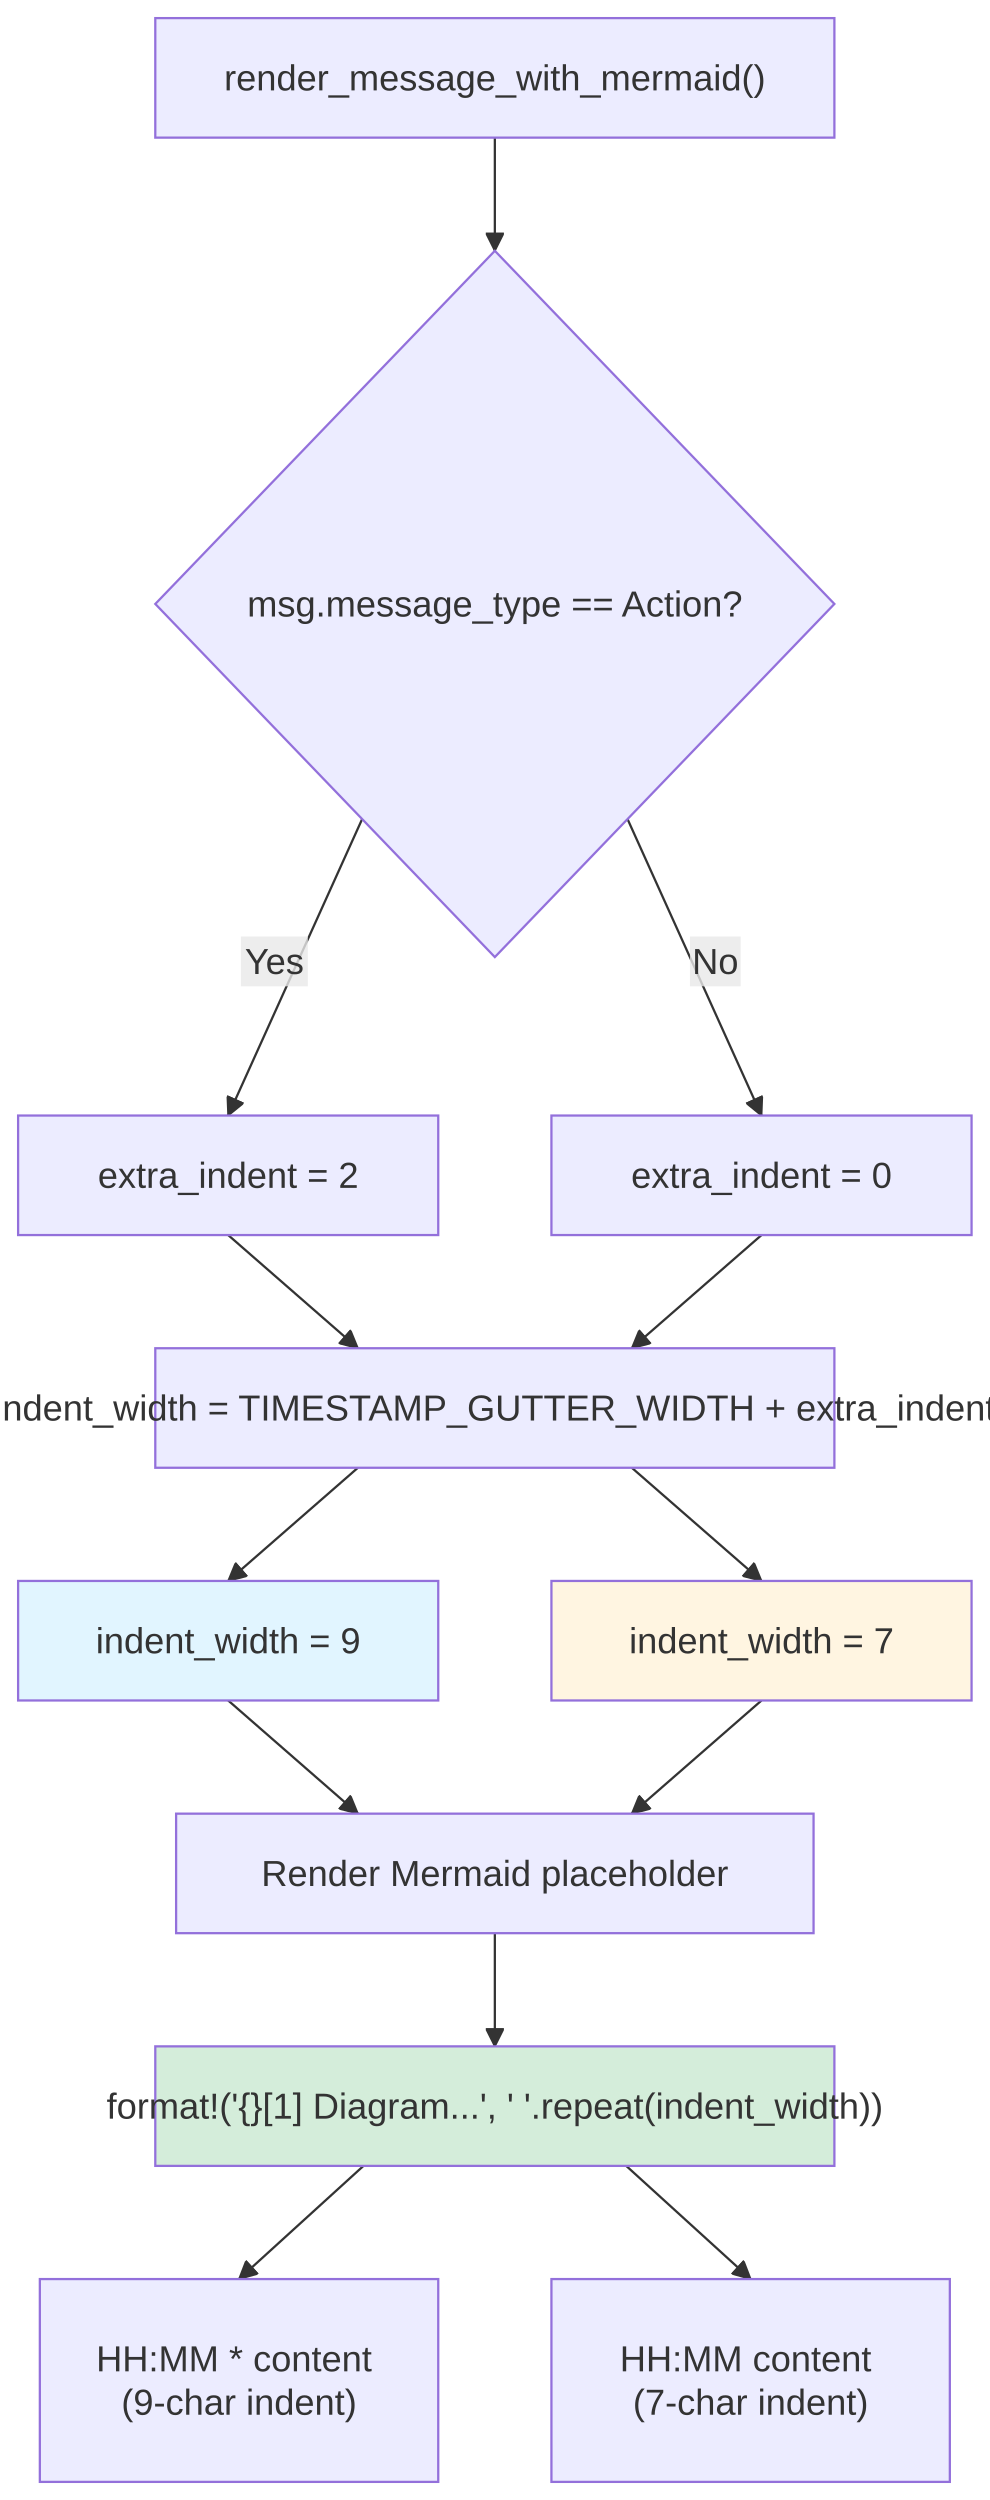
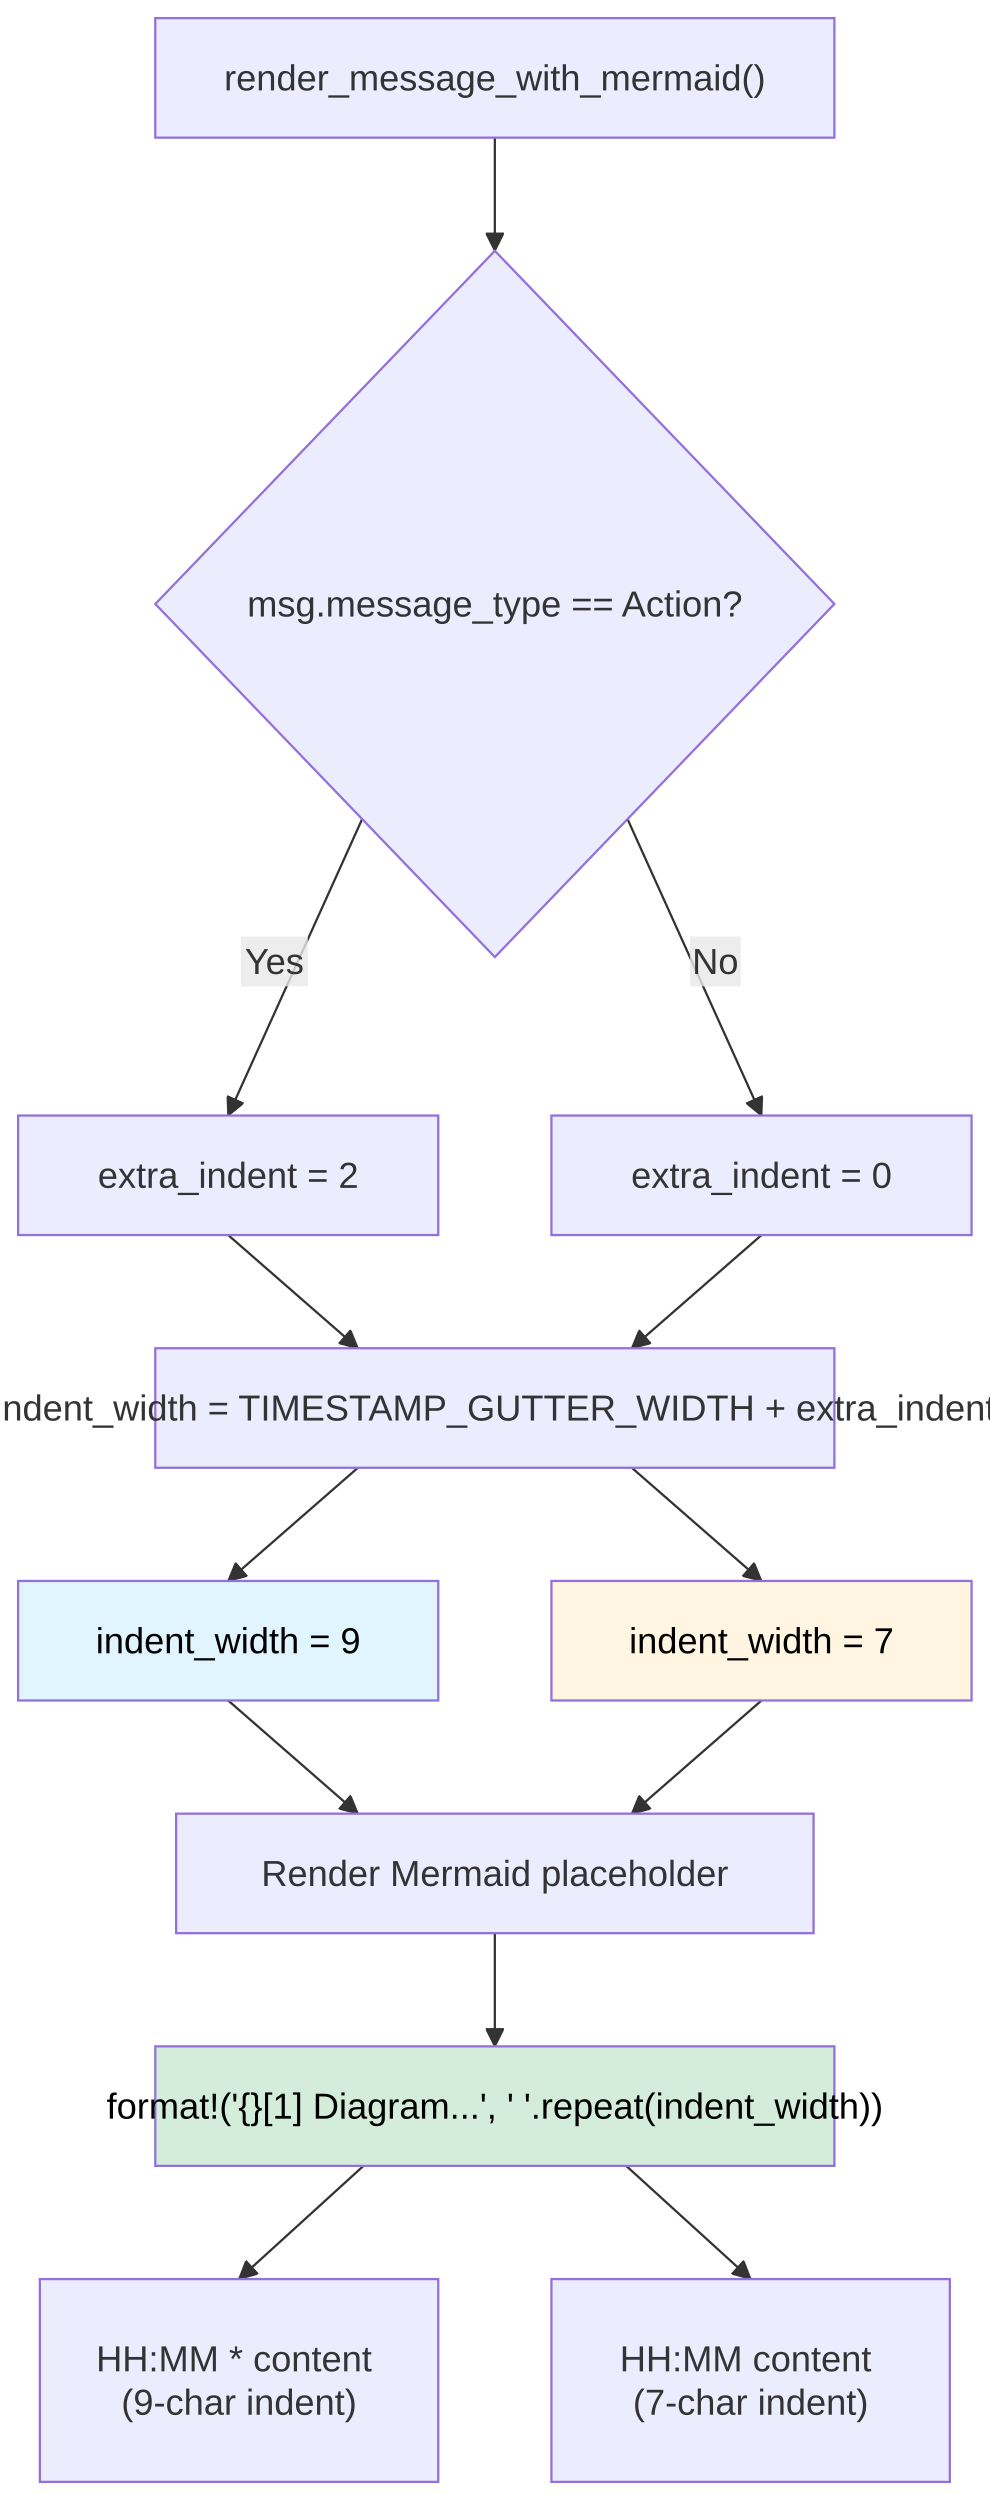
<svg xmlns="http://www.w3.org/2000/svg" width="437.2" height="1104.4" viewBox="-8 -8 437.2 1104.4" class="mermaid">
  <style>

.mermaid {
  font-family: trebuchet ms, verdana, arial, sans-serif;
  font-size: 16px;
}

.node rect,
.node polygon,
.node circle,
.node ellipse,
.node path {
  fill: #ECECFF;
  stroke: #9370DB;
  stroke-width: 1px;
}

.node line {
  stroke: #9370DB;
  stroke-width: 1px;
}

.node .label {
  fill: #333333;
}

.node text {
  fill: #333333;
  font-family: trebuchet ms, verdana, arial, sans-serif;
  font-size: 16px;
}

.edge-path {
  fill: none;
  stroke: #333333;
  stroke-width: 1px;
}

.edge-label {
  fill: #333333;
  font-family: trebuchet ms, verdana, arial, sans-serif;
}

.edge-label-bg {
  fill: rgba(232, 232, 232, 0.8);
}

.subgraph {
  fill: #ffffde;
  stroke: #aaaa33;
  stroke-width: 1px;
}

.subgraph-title {
  fill: #333333;
  font-weight: bold;
}

.cluster rect {
  fill: #ffffde;
  stroke: #aaaa33;
  stroke-width: 1px;
  rx: 5px;
  ry: 5px;
}

.cluster-label {
  fill: #333333;
  font-family: trebuchet ms, verdana, arial, sans-serif;
  font-size: 16px;
  font-weight: bold;
}

marker path {
  fill: #333333;
  stroke: #333333;
}

  </style>
  <defs>
    <marker id="arrow_point" viewBox="0 0 10 10" refX="10" refY="5" markerWidth="8" markerHeight="8" orient="auto" markerUnits="userSpaceOnUse">
      <path d="M 0 0 L 10 5 L 0 10 z" />
    </marker>
    <marker id="arrow_point_start" viewBox="0 0 10 10" refX="4.5" refY="5" markerWidth="8" markerHeight="8" orient="auto" markerUnits="userSpaceOnUse">
      <path d="M 0 5 L 10 10 L 10 0 z" />
    </marker>
    <marker id="arrow_cross" viewBox="0 0 11 11" refX="12" refY="5.2" markerWidth="11" markerHeight="11" orient="auto" markerUnits="userSpaceOnUse">
      <path d="M 1 1 L 10 10 M 10 1 L 1 10" stroke-width="2" fill="none" />
    </marker>
    <marker id="arrow_cross_start" viewBox="0 0 11 11" refX="-1" refY="5.2" markerWidth="11" markerHeight="11" orient="auto" markerUnits="userSpaceOnUse">
      <path d="M 1 1 L 10 10 M 10 1 L 1 10" stroke-width="2" fill="none" />
    </marker>
    <marker id="arrow_circle" viewBox="0 0 10 10" refX="11" refY="5" markerWidth="11" markerHeight="11" orient="auto" markerUnits="userSpaceOnUse">
      <circle cx="5" cy="5" r="5" />
    </marker>
    <marker id="arrow_circle_start" viewBox="0 0 10 10" refX="-1" refY="5" markerWidth="11" markerHeight="11" orient="auto" markerUnits="userSpaceOnUse">
      <circle cx="5" cy="5" r="5" />
    </marker>
  </defs>
  <g class="root">
    <g class="clusters">

    </g>
    <g class="edgePaths">
      <g class="edge" id="edge-L-Start-CheckType-0">
-         <path d="M 210.60 52.80 C 210.60 61.13, 210.60 69.47, 210.60 77.80 C 210.60 86.13, 210.60 94.47, 210.60 102.80" class="edge-path" fill="none" stroke-width="1" marker-end="url(#arrow_point)" />
+         <path d="M 210.60 52.80 C 210.60 61.13, 210.60 69.47, 210.60 77.80 C 210.60 86.13, 210.60 94.47, 210.60 102.80" class="edge-path" stroke-width="1" marker-end="url(#arrow_point)" fill="none" />
      </g>
      <g class="edge" id="edge-L-CheckType-CalcIndent-0">
-         <path d="M 151.98 353.84 L 92.80 484.80" class="edge-path" marker-end="url(#arrow_point)" stroke-width="1" fill="none" />
+         <path d="M 151.98 353.84 L 92.80 484.80" class="edge-path" stroke-width="1" marker-end="url(#arrow_point)" fill="none" />
      </g>
      <g class="edge" id="edge-L-CheckType-NoIndent-0">
        <path d="M 269.22 353.84 L 328.40 484.80" class="edge-path" marker-end="url(#arrow_point)" stroke-width="1" fill="none" />
      </g>
      <g class="edge" id="edge-L-CalcIndent-CalcWidth-0">
-         <path d="M 92.80 537.60 L 150.10 587.60" class="edge-path" fill="none" marker-end="url(#arrow_point)" stroke-width="1" />
+         <path d="M 92.80 537.60 L 150.10 587.60" class="edge-path" marker-end="url(#arrow_point)" fill="none" stroke-width="1" />
      </g>
      <g class="edge" id="edge-L-NoIndent-CalcWidth-0">
-         <path d="M 328.40 537.60 L 271.10 587.60" class="edge-path" fill="none" stroke-width="1" marker-end="url(#arrow_point)" />
+         <path d="M 328.40 537.60 L 271.10 587.60" class="edge-path" marker-end="url(#arrow_point)" fill="none" stroke-width="1" />
      </g>
      <g class="edge" id="edge-L-CalcWidth-Action-0">
        <path d="M 150.10 640.40 L 92.80 690.40" class="edge-path" stroke-width="1" marker-end="url(#arrow_point)" fill="none" />
      </g>
      <g class="edge" id="edge-L-CalcWidth-Normal-0">
-         <path d="M 271.10 640.40 L 328.40 690.40" class="edge-path" stroke-width="1" marker-end="url(#arrow_point)" fill="none" />
+         <path d="M 271.10 640.40 L 328.40 690.40" class="edge-path" fill="none" stroke-width="1" marker-end="url(#arrow_point)" />
      </g>
      <g class="edge" id="edge-L-Action-RenderMermaid-0">
-         <path d="M 92.80 743.20 L 150.10 793.20" class="edge-path" marker-end="url(#arrow_point)" stroke-width="1" fill="none" />
+         <path d="M 92.80 743.20 L 150.10 793.20" class="edge-path" stroke-width="1" fill="none" marker-end="url(#arrow_point)" />
      </g>
      <g class="edge" id="edge-L-Normal-RenderMermaid-0">
        <path d="M 328.40 743.20 L 271.10 793.20" class="edge-path" marker-end="url(#arrow_point)" fill="none" stroke-width="1" />
      </g>
      <g class="edge" id="edge-L-RenderMermaid-Placeholder-0">
-         <path d="M 210.60 846.00 C 210.60 854.33, 210.60 862.67, 210.60 871.00 C 210.60 879.33, 210.60 887.67, 210.60 896.00" class="edge-path" stroke-width="1" fill="none" marker-end="url(#arrow_point)" />
+         <path d="M 210.60 846.00 C 210.60 854.33, 210.60 862.67, 210.60 871.00 C 210.60 879.33, 210.60 887.67, 210.60 896.00" class="edge-path" fill="none" stroke-width="1" marker-end="url(#arrow_point)" />
      </g>
      <g class="edge" id="edge-L-Placeholder-ActionLine-0">
-         <path d="M 152.56 948.80 L 97.60 998.80" class="edge-path" fill="none" stroke-width="1" marker-end="url(#arrow_point)" />
+         <path d="M 152.56 948.80 L 97.60 998.80" class="edge-path" stroke-width="1" fill="none" marker-end="url(#arrow_point)" />
      </g>
      <g class="edge" id="edge-L-Placeholder-NormalLine-0">
-         <path d="M 268.64 948.80 L 323.60 998.80" class="edge-path" fill="none" stroke-width="1" marker-end="url(#arrow_point)" />
+         <path d="M 268.64 948.80 L 323.60 998.80" class="edge-path" stroke-width="1" marker-end="url(#arrow_point)" fill="none" />
      </g>
    </g>
    <g class="edgeLabels">
      <g class="edgeLabel" id="edge-label-L-CheckType-CalcIndent-0">
        <rect x="98.406" y="405.715" width="29.6" height="22" class="edge-label-bg" />
-         <text x="113.206" y="416.715" class="edge-label" text-anchor="middle" dominant-baseline="central">Yes</text>
+         <text x="113.206" y="416.715" class="edge-label" dominant-baseline="central" text-anchor="middle">Yes</text>
      </g>
      <g class="edgeLabel" id="edge-label-L-CheckType-NoIndent-0">
        <rect x="296.794" y="405.715" width="22.4" height="22" class="edge-label-bg" />
        <text x="307.994" y="416.715" class="edge-label" text-anchor="middle" dominant-baseline="central">No</text>
      </g>
    </g>
    <g class="nodes">
      <g class="node" id="node-Action">
        <rect x="0" y="690.4" width="185.6" height="52.8" style="fill:#e1f5ff !important" />
-         <text x="92.8" y="716.8" class="label" text-anchor="middle" dominant-baseline="central">indent_width = 9</text>
+         <text x="92.8" y="716.8" class="label" text-anchor="middle" style="fill: #000000" dominant-baseline="central">indent_width = 9</text>
      </g>
      <g class="node" id="node-ActionLine">
        <rect x="9.6" y="998.8" width="176" height="89.6" />
        <text x="97.6" y="1043.6" class="label" text-anchor="middle" dominant-baseline="central">
          <tspan x="97.6" y="1043.6" dy="-0.6em">HH:MM * content</tspan>
          <tspan x="97.6" dy="1.2em">(9-char indent)</tspan>
        </text>
      </g>
      <g class="node" id="node-CalcIndent">
        <rect x="0" y="484.8" width="185.6" height="52.8" />
-         <text x="92.8" y="511.2" class="label" text-anchor="middle" dominant-baseline="central">extra_indent = 2</text>
+         <text x="92.8" y="511.2" class="label" dominant-baseline="central" text-anchor="middle">extra_indent = 2</text>
      </g>
      <g class="node" id="node-CalcWidth">
        <rect x="60.6" y="587.6" width="300" height="52.8" />
-         <text x="210.6" y="614" class="label" text-anchor="middle" dominant-baseline="central">indent_width = TIMESTAMP_GUTTER_WIDTH + extra_indent</text>
+         <text x="210.6" y="614" class="label" dominant-baseline="central" text-anchor="middle">indent_width = TIMESTAMP_GUTTER_WIDTH + extra_indent</text>
      </g>
      <g class="node" id="node-CheckType">
        <polygon points="210.6,102.8 360.6,258.8 210.6,414.8 60.6,258.8" />
-         <text x="210.6" y="258.8" class="label" text-anchor="middle" dominant-baseline="central">msg.message_type == Action?</text>
+         <text x="210.6" y="258.8" class="label" dominant-baseline="central" text-anchor="middle">msg.message_type == Action?</text>
      </g>
      <g class="node" id="node-NoIndent">
        <rect x="235.6" y="484.8" width="185.6" height="52.8" />
        <text x="328.4" y="511.2" class="label" text-anchor="middle" dominant-baseline="central">extra_indent = 0</text>
      </g>
      <g class="node" id="node-Normal">
        <rect x="235.6" y="690.4" width="185.6" height="52.8" style="fill:#fff5e1 !important" />
-         <text x="328.4" y="716.8" class="label" text-anchor="middle" dominant-baseline="central">indent_width = 7</text>
+         <text x="328.4" y="716.8" class="label" style="fill: #000000" dominant-baseline="central" text-anchor="middle">indent_width = 7</text>
      </g>
      <g class="node" id="node-NormalLine">
        <rect x="235.6" y="998.8" width="176" height="89.6" />
-         <text x="323.6" y="1043.6" class="label" dominant-baseline="central" text-anchor="middle">
+         <text x="323.6" y="1043.6" class="label" text-anchor="middle" dominant-baseline="central">
          <tspan x="323.6" y="1043.6" dy="-0.6em">HH:MM content</tspan>
          <tspan x="323.6" dy="1.2em">(7-char indent)</tspan>
        </text>
      </g>
      <g class="node" id="node-Placeholder">
        <rect x="60.6" y="896" width="300" height="52.8" style="fill:#d4edda !important" />
-         <text x="210.6" y="922.4" class="label" dominant-baseline="central" text-anchor="middle">format!('{}[1] Diagram...', ' '.repeat(indent_width))</text>
+         <text x="210.6" y="922.4" class="label" style="fill: #000000" text-anchor="middle" dominant-baseline="central">format!('{}[1] Diagram...', ' '.repeat(indent_width))</text>
      </g>
      <g class="node" id="node-RenderMermaid">
        <rect x="69.8" y="793.2" width="281.6" height="52.8" />
-         <text x="210.6" y="819.6" class="label" text-anchor="middle" dominant-baseline="central">Render Mermaid placeholder</text>
+         <text x="210.6" y="819.6" class="label" dominant-baseline="central" text-anchor="middle">Render Mermaid placeholder</text>
      </g>
      <g class="node" id="node-Start">
        <rect x="60.6" y="0" width="300" height="52.8" />
-         <text x="210.6" y="26.4" class="label" dominant-baseline="central" text-anchor="middle">render_message_with_mermaid()</text>
+         <text x="210.6" y="26.4" class="label" text-anchor="middle" dominant-baseline="central">render_message_with_mermaid()</text>
      </g>
    </g>
  </g>
</svg>
